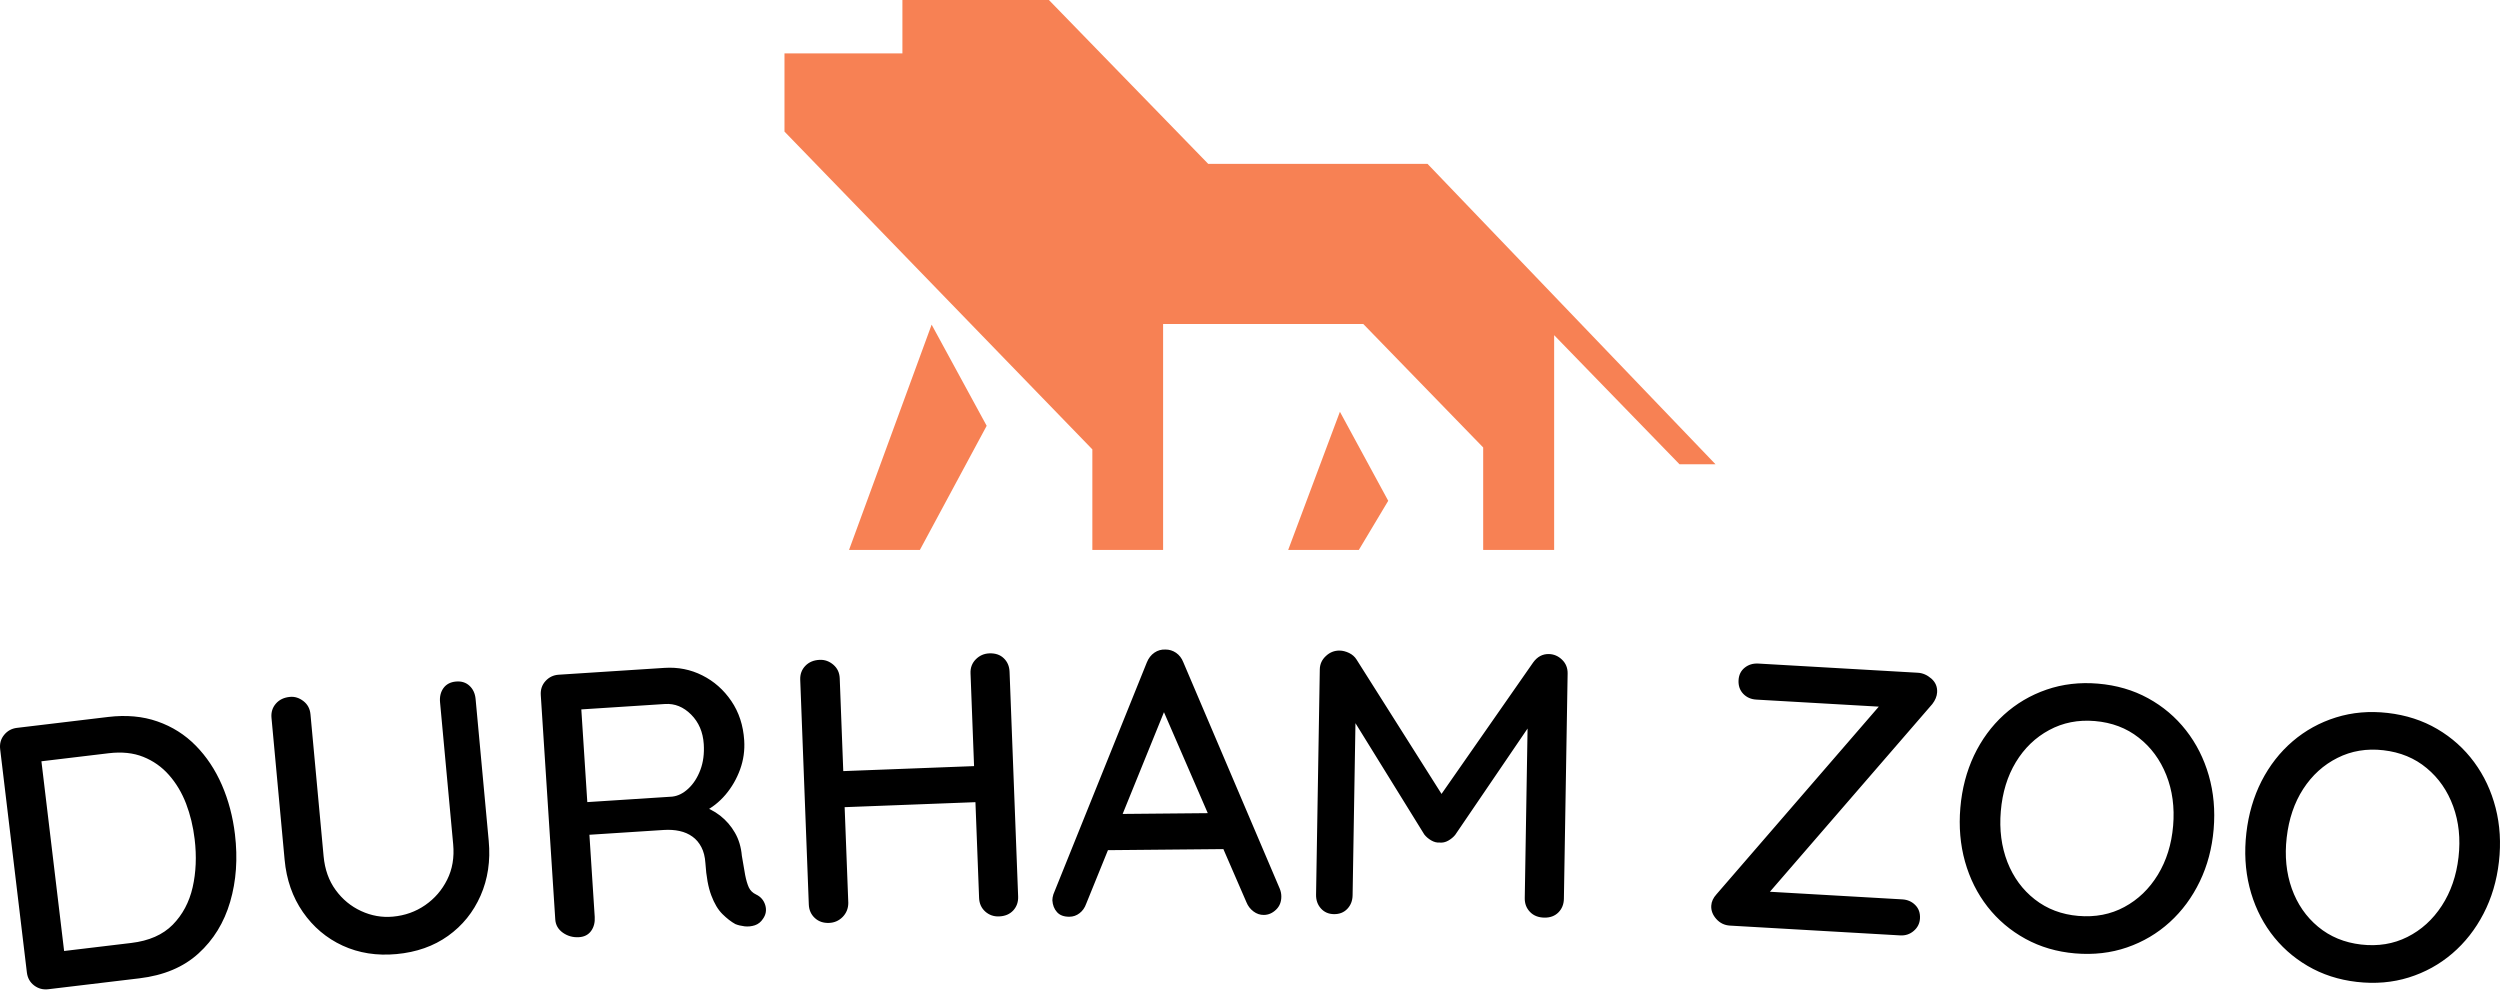
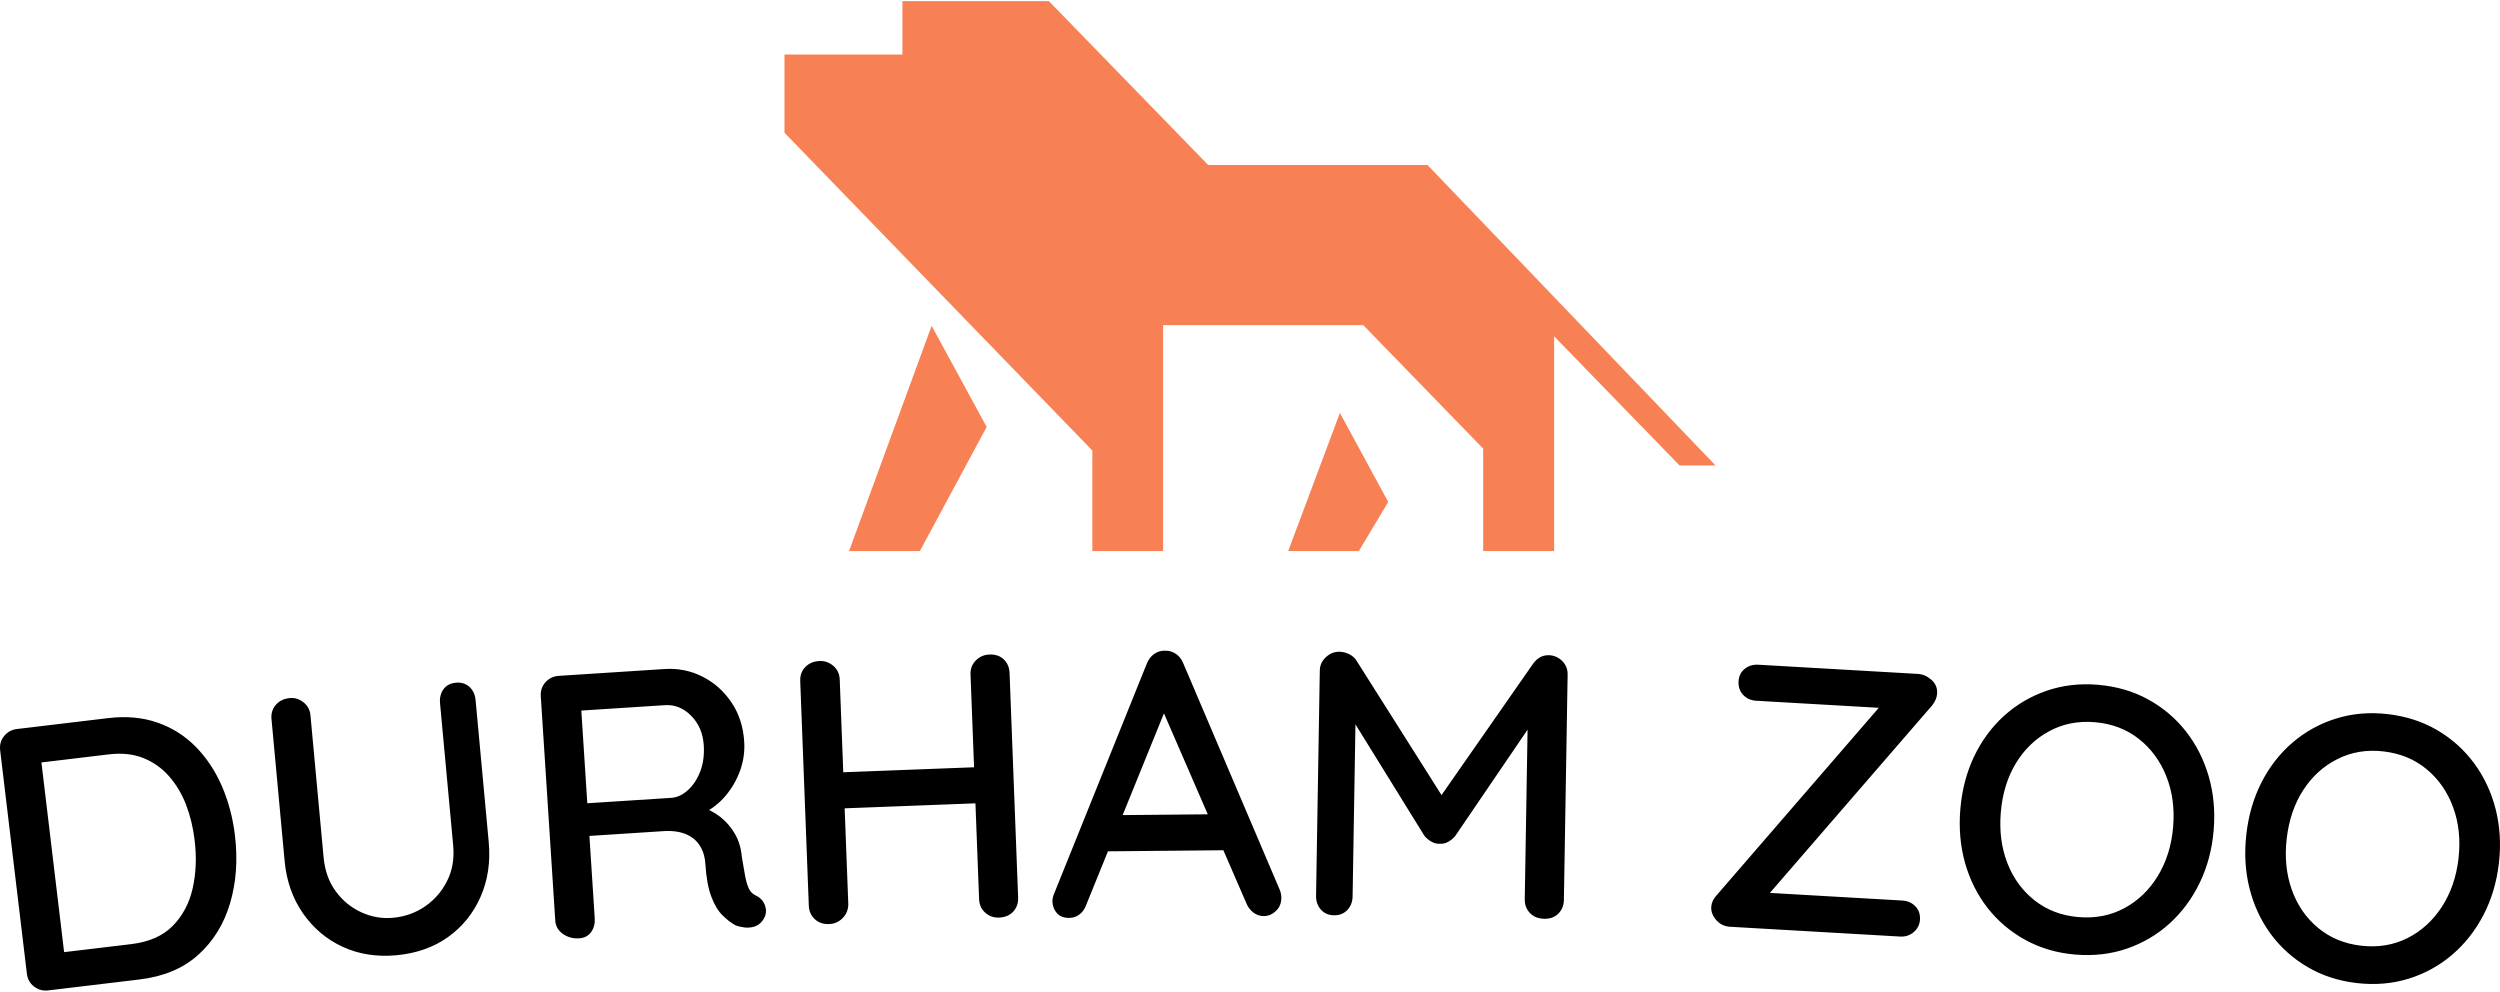
- <svg xmlns="http://www.w3.org/2000/svg" viewBox="0 0 395.52 156.53" height="156.53" width="395.52">
+ <svg xmlns="http://www.w3.org/2000/svg" viewBox="0 0 395.52 156.53" height="119.005" width="300">
  <g>
    <svg viewBox="0 0 395.52 156.53" height="156.53" width="395.52">
      <g transform="matrix(1,0,0,1,0,102.7578)">
        <svg viewBox="0 0 395.52 53.772" height="53.772" width="395.52">
          <g id="textblocktransform">
            <svg viewBox="0 0 395.52 53.772" height="53.772" width="395.52" id="textblock">
              <g>
                <svg viewBox="0 0 395.52 53.772" height="53.772" width="395.52">
                  <g transform="matrix(1,0,0,1,0,0)">
                    <svg width="395.52" viewBox="1.69 -32.239 326.989 44.455" height="53.772" data-palette-color="#000000">
                      <path d="M3.905-21.99l11.925-1.427c2.376-0.284 4.528-0.089 6.456 0.587 1.934 0.675 3.604 1.731 5.011 3.167 1.406 1.43 2.545 3.143 3.415 5.141 0.863 1.992 1.432 4.143 1.709 6.453v0c0.379 3.164 0.17 6.106-0.626 8.827-0.796 2.72-2.178 4.974-4.146 6.76-1.962 1.786-4.538 2.869-7.728 3.251v0l-11.925 1.427c-0.682 0.082-1.296-0.083-1.842-0.494-0.547-0.418-0.863-0.984-0.949-1.7v0l-3.494-29.201c-0.086-0.722 0.087-1.347 0.521-1.876 0.434-0.529 0.991-0.834 1.673-0.915zM9.778 7.229l9.085-1.087c2.317-0.277 4.122-1.071 5.416-2.38 1.293-1.316 2.162-2.948 2.607-4.894 0.444-1.953 0.532-4.055 0.263-6.306v0c-0.198-1.655-0.571-3.201-1.12-4.64-0.555-1.438-1.302-2.688-2.241-3.75-0.932-1.057-2.051-1.846-3.355-2.369-1.298-0.523-2.811-0.681-4.539-0.474v0l-9.224 1.104 0.385-0.489 3.079 25.736zM61.315-28.049v0c0.717-0.066 1.31 0.117 1.778 0.549 0.468 0.432 0.736 1.01 0.803 1.733v0l1.717 18.561c0.241 2.609-0.114 4.995-1.065 7.158-0.951 2.164-2.369 3.918-4.253 5.265-1.884 1.346-4.134 2.14-6.749 2.381v0c-2.576 0.238-4.923-0.13-7.042-1.106-2.112-0.976-3.844-2.44-5.197-4.39-1.352-1.95-2.149-4.23-2.39-6.838v0l-1.717-18.561c-0.067-0.724 0.123-1.344 0.571-1.861 0.448-0.517 1.063-0.811 1.846-0.884v0c0.624-0.058 1.21 0.126 1.759 0.551 0.548 0.425 0.856 0.999 0.922 1.722v0l1.717 18.561c0.16 1.733 0.685 3.207 1.575 4.424 0.883 1.217 1.995 2.135 3.338 2.754 1.343 0.619 2.731 0.862 4.164 0.729v0c1.567-0.145 2.97-0.646 4.21-1.504 1.24-0.858 2.198-1.968 2.875-3.329 0.684-1.362 0.946-2.91 0.786-4.642v0l-1.717-18.561c-0.067-0.724 0.08-1.34 0.441-1.848 0.368-0.509 0.91-0.797 1.628-0.864zM77.433 5.386v0c-0.785 0.051-1.489-0.141-2.111-0.575-0.623-0.441-0.958-1.02-1.005-1.739v0l-1.895-29.349c-0.047-0.725 0.161-1.34 0.623-1.844 0.462-0.504 1.035-0.778 1.72-0.822v0l13.841-0.894c1.77-0.114 3.418 0.214 4.944 0.983 1.533 0.769 2.797 1.887 3.794 3.353 0.997 1.465 1.558 3.18 1.685 5.142v0c0.085 1.311-0.094 2.578-0.536 3.802-0.448 1.231-1.085 2.335-1.911 3.31-0.826 0.969-1.78 1.718-2.861 2.249v0l-0.599-0.893c1.034 0.294 1.953 0.752 2.755 1.375 0.795 0.623 1.441 1.37 1.938 2.24 0.504 0.869 0.806 1.875 0.906 3.018v0c0.166 1.011 0.31 1.851 0.433 2.517 0.129 0.66 0.288 1.197 0.475 1.613 0.194 0.415 0.511 0.725 0.952 0.931v0c0.607 0.288 1.007 0.753 1.203 1.395 0.189 0.649 0.087 1.247-0.305 1.793v0c-0.267 0.411-0.62 0.691-1.058 0.84-0.432 0.141-0.88 0.187-1.344 0.137-0.465-0.057-0.865-0.155-1.202-0.293v0c-0.547-0.299-1.11-0.733-1.687-1.304-0.578-0.571-1.065-1.384-1.461-2.441-0.402-1.056-0.661-2.469-0.774-4.239v0c-0.053-0.818-0.228-1.512-0.526-2.08-0.298-0.575-0.688-1.034-1.171-1.378-0.484-0.35-1.044-0.594-1.681-0.733-0.63-0.14-1.321-0.185-2.073-0.136v0l-10.408 0.672 0.625-1.023 0.758 11.726c0.046 0.719-0.111 1.33-0.473 1.834-0.362 0.498-0.886 0.769-1.571 0.813zM78.573-11.252l-0.705-0.987 11.736-0.757c0.75-0.082 1.455-0.431 2.116-1.049 0.668-0.618 1.193-1.433 1.576-2.447 0.376-1.006 0.524-2.132 0.443-3.375v0c-0.101-1.57-0.652-2.857-1.652-3.862-1-1.004-2.139-1.465-3.416-1.383v0l-11.486 0.742 0.456-1.312zM108.918-30.888v0c0.653-0.025 1.245 0.189 1.776 0.643 0.524 0.454 0.8 1.044 0.828 1.769v0l1.122 29.389c-0.006 0.721-0.253 1.331-0.741 1.83-0.488 0.492-1.079 0.752-1.771 0.778v0c-0.753 0.029-1.375-0.184-1.866-0.64-0.498-0.461-0.761-1.052-0.788-1.771v0l-1.122-29.388c-0.028-0.726 0.196-1.335 0.671-1.827 0.475-0.492 1.105-0.753 1.891-0.783zM131.092-31.735v0c0.786-0.03 1.415 0.183 1.886 0.639 0.478 0.455 0.73 1.046 0.758 1.772v0l1.122 29.389c0.027 0.719-0.186 1.328-0.641 1.826-0.455 0.491-1.075 0.752-1.862 0.781v0c-0.693 0.026-1.295-0.187-1.805-0.641-0.505-0.461-0.771-1.051-0.799-1.771v0l-1.121-29.389c-0.028-0.726 0.203-1.335 0.69-1.827 0.488-0.492 1.079-0.752 1.772-0.779zM109.408-11.513l-0.131-4.718 22.414-0.856 0.14 4.718zM153.304-25.487l1.279-0.162-10.823 26.662c-0.188 0.528-0.478 0.941-0.869 1.238-0.391 0.304-0.832 0.458-1.326 0.462v0c-0.72 0.007-1.262-0.195-1.625-0.605-0.364-0.403-0.565-0.918-0.605-1.544v0c-0.002-0.227 0.042-0.487 0.133-0.782v0l12.219-30.324c0.222-0.555 0.554-0.985 0.999-1.289 0.437-0.297 0.919-0.432 1.446-0.404v0c0.493-0.005 0.955 0.138 1.384 0.427 0.423 0.296 0.737 0.703 0.941 1.222v0l12.626 29.644c0.13 0.325 0.196 0.655 0.199 0.988v0c0.007 0.72-0.225 1.302-0.694 1.747-0.469 0.451-1 0.679-1.594 0.684v0c-0.493 0.005-0.945-0.148-1.354-0.457-0.416-0.309-0.723-0.71-0.921-1.202v0zM162.634-6.143l-16.969 0.158 2.176-4.741 13.919-0.129zM176.915-32.099v0c0.393 0.007 0.802 0.11 1.225 0.31 0.423 0.207 0.749 0.492 0.976 0.856v0l12.172 19.245-2.118-0.135 13.053-18.726c0.539-0.744 1.219-1.11 2.038-1.097v0c0.66 0.011 1.239 0.257 1.738 0.739 0.499 0.482 0.742 1.086 0.73 1.813v0l-0.489 29.456c-0.012 0.72-0.252 1.316-0.72 1.788-0.468 0.466-1.078 0.692-1.831 0.68v0c-0.787-0.013-1.413-0.26-1.878-0.742-0.472-0.488-0.702-1.092-0.69-1.811v0l0.414-24.937 1.574 0.376-11.092 16.299c-0.238 0.289-0.539 0.538-0.903 0.745-0.363 0.207-0.742 0.291-1.134 0.251v0c-0.36 0.027-0.729-0.069-1.106-0.289-0.37-0.22-0.669-0.478-0.897-0.775v0l-10.149-16.41 1.213-1.95-0.437 26.316c-0.012 0.72-0.245 1.316-0.7 1.789-0.448 0.466-1.032 0.693-1.751 0.681v0c-0.693-0.012-1.256-0.258-1.688-0.738-0.439-0.487-0.652-1.091-0.64-1.811v0l0.488-29.456c0.012-0.693 0.278-1.279 0.8-1.757 0.515-0.485 1.115-0.722 1.802-0.71zM231.674-30.401l20.866 1.201c0.626 0.036 1.212 0.29 1.759 0.762 0.547 0.479 0.799 1.078 0.758 1.797v0c-0.03 0.519-0.24 1.031-0.629 1.536v0l-21.482 24.827-0.432-0.315 17.98 1.034c0.686 0.039 1.252 0.286 1.7 0.739 0.455 0.454 0.661 1.04 0.62 1.759v0c-0.038 0.652-0.309 1.194-0.814 1.626-0.499 0.432-1.091 0.628-1.777 0.589v0l-22.253-1.281c-0.719-0.041-1.317-0.33-1.794-0.864-0.477-0.535-0.697-1.115-0.661-1.741v0c0.03-0.526 0.256-1.02 0.677-1.484v0l21.482-24.837 0.372 0.322-16.643-0.957c-0.692-0.04-1.262-0.293-1.709-0.76-0.447-0.473-0.65-1.069-0.608-1.788v0c0.039-0.686 0.308-1.228 0.804-1.626 0.497-0.399 1.092-0.578 1.784-0.539zM291.226-8.732v0c-0.21 2.484-0.815 4.762-1.813 6.832-0.999 2.076-2.31 3.852-3.933 5.327-1.624 1.475-3.486 2.575-5.589 3.3-2.102 0.725-4.362 0.985-6.78 0.781v0c-2.385-0.202-4.552-0.837-6.502-1.906-1.95-1.068-3.601-2.466-4.954-4.193-1.346-1.726-2.33-3.696-2.952-5.91-0.616-2.207-0.819-4.552-0.608-7.036v0c0.21-2.478 0.804-4.756 1.783-6.834 0.985-2.071 2.286-3.844 3.903-5.32 1.624-1.475 3.486-2.575 5.588-3.3 2.102-0.725 4.345-0.987 6.73-0.785v0c2.418 0.205 4.602 0.841 6.552 1.91 1.95 1.068 3.601 2.466 4.954 4.193 1.352 1.727 2.347 3.695 2.983 5.902 0.635 2.215 0.848 4.561 0.638 7.039zM285.925-9.181v0c0.205-2.418-0.093-4.631-0.893-6.639-0.8-2.008-2.003-3.639-3.61-4.892-1.599-1.259-3.512-1.983-5.737-2.171v0c-2.186-0.185-4.176 0.208-5.971 1.18-1.795 0.965-3.248 2.364-4.36 4.197-1.105 1.827-1.761 3.966-1.968 6.417v0c-0.205 2.418 0.083 4.633 0.862 6.646 0.787 2.007 1.984 3.637 3.59 4.891 1.607 1.253 3.503 1.973 5.688 2.157v0c2.225 0.188 4.232-0.2 6.02-1.166 1.795-0.965 3.255-2.37 4.382-4.215 1.127-1.852 1.793-3.986 1.997-6.405zM328.538-4.461v0c-0.284 2.477-0.955 4.735-2.014 6.775-1.06 2.046-2.423 3.782-4.089 5.209-1.666 1.426-3.561 2.471-5.683 3.134-2.123 0.663-4.389 0.856-6.8 0.58v0c-2.378-0.272-4.526-0.971-6.443-2.097-1.918-1.125-3.527-2.571-4.828-4.337-1.294-1.765-2.22-3.764-2.777-5.995-0.551-2.224-0.684-4.574-0.4-7.051v0c0.283-2.471 0.944-4.73 1.984-6.778 1.046-2.041 2.398-3.775 4.058-5.202 1.666-1.426 3.561-2.471 5.683-3.134 2.123-0.663 4.373-0.858 6.75-0.586v0c2.411 0.276 4.575 0.977 6.493 2.102 1.918 1.125 3.527 2.571 4.828 4.337 1.301 1.766 2.237 3.762 2.808 5.988 0.57 2.233 0.713 4.584 0.43 7.055zM323.253-5.066v0c0.276-2.411 0.044-4.632-0.697-6.663-0.741-2.031-1.895-3.696-3.464-4.996-1.562-1.306-3.452-2.086-5.671-2.34v0c-2.179-0.249-4.18 0.085-6.003 1.003-1.822 0.912-3.316 2.268-4.482 4.067-1.158 1.793-1.877 3.912-2.157 6.356v0c-0.276 2.411-0.054 4.634 0.666 6.669 0.727 2.029 1.875 3.694 3.444 4.994 1.569 1.3 3.443 2.075 5.622 2.325v0c2.219 0.254 4.236-0.075 6.052-0.988 1.822-0.912 3.323-2.273 4.504-4.085 1.181-1.817 1.91-3.932 2.186-6.342z" opacity="1" transform="matrix(1,0,0,1,0,0)" fill="#000000" class="wordmark-text-0" data-fill-palette-color="primary" id="text-0" />
                    </svg>
                  </g>
                </svg>
              </g>
            </svg>
          </g>
        </svg>
      </g>
      <g transform="matrix(1,0,0,1,124.1106,0)">
        <svg viewBox="0 0 147.299 87.003" height="87.003" width="147.299">
          <g>
            <svg version="1.1" x="0" y="0" viewBox="6.774 46.575 90.45 53.425" xml:space="preserve" height="87.003" width="147.299" class="icon-icon-0" data-fill-palette-color="accent" id="icon-0">
              <g fill="#f78154" data-fill-palette-color="accent">
                <polygon fill="#f78154" points="21.07,78.115 26.417,87.941 19.928,100 13.046,100  " data-fill-palette-color="accent" />
                <polygon fill="#f78154" points="60.734,86.577 65.427,95.227 62.572,100 55.708,100  " data-fill-palette-color="accent" />
                <polygon fill="#f78154" points="32.462,46.575 18.231,46.575 18.231,51.761 6.774,51.761 6.774,59.358 36.683,90.231 36.683,100    43.557,100 43.557,78.051 63.004,78.051 74.652,90.045 74.652,100 81.546,100 81.546,79.137 93.727,91.679 97.224,91.679    69.245,62.494 47.939,62.494  " data-fill-palette-color="accent" />
              </g>
            </svg>
          </g>
        </svg>
      </g>
      <g />
    </svg>
  </g>
  <defs />
</svg>
